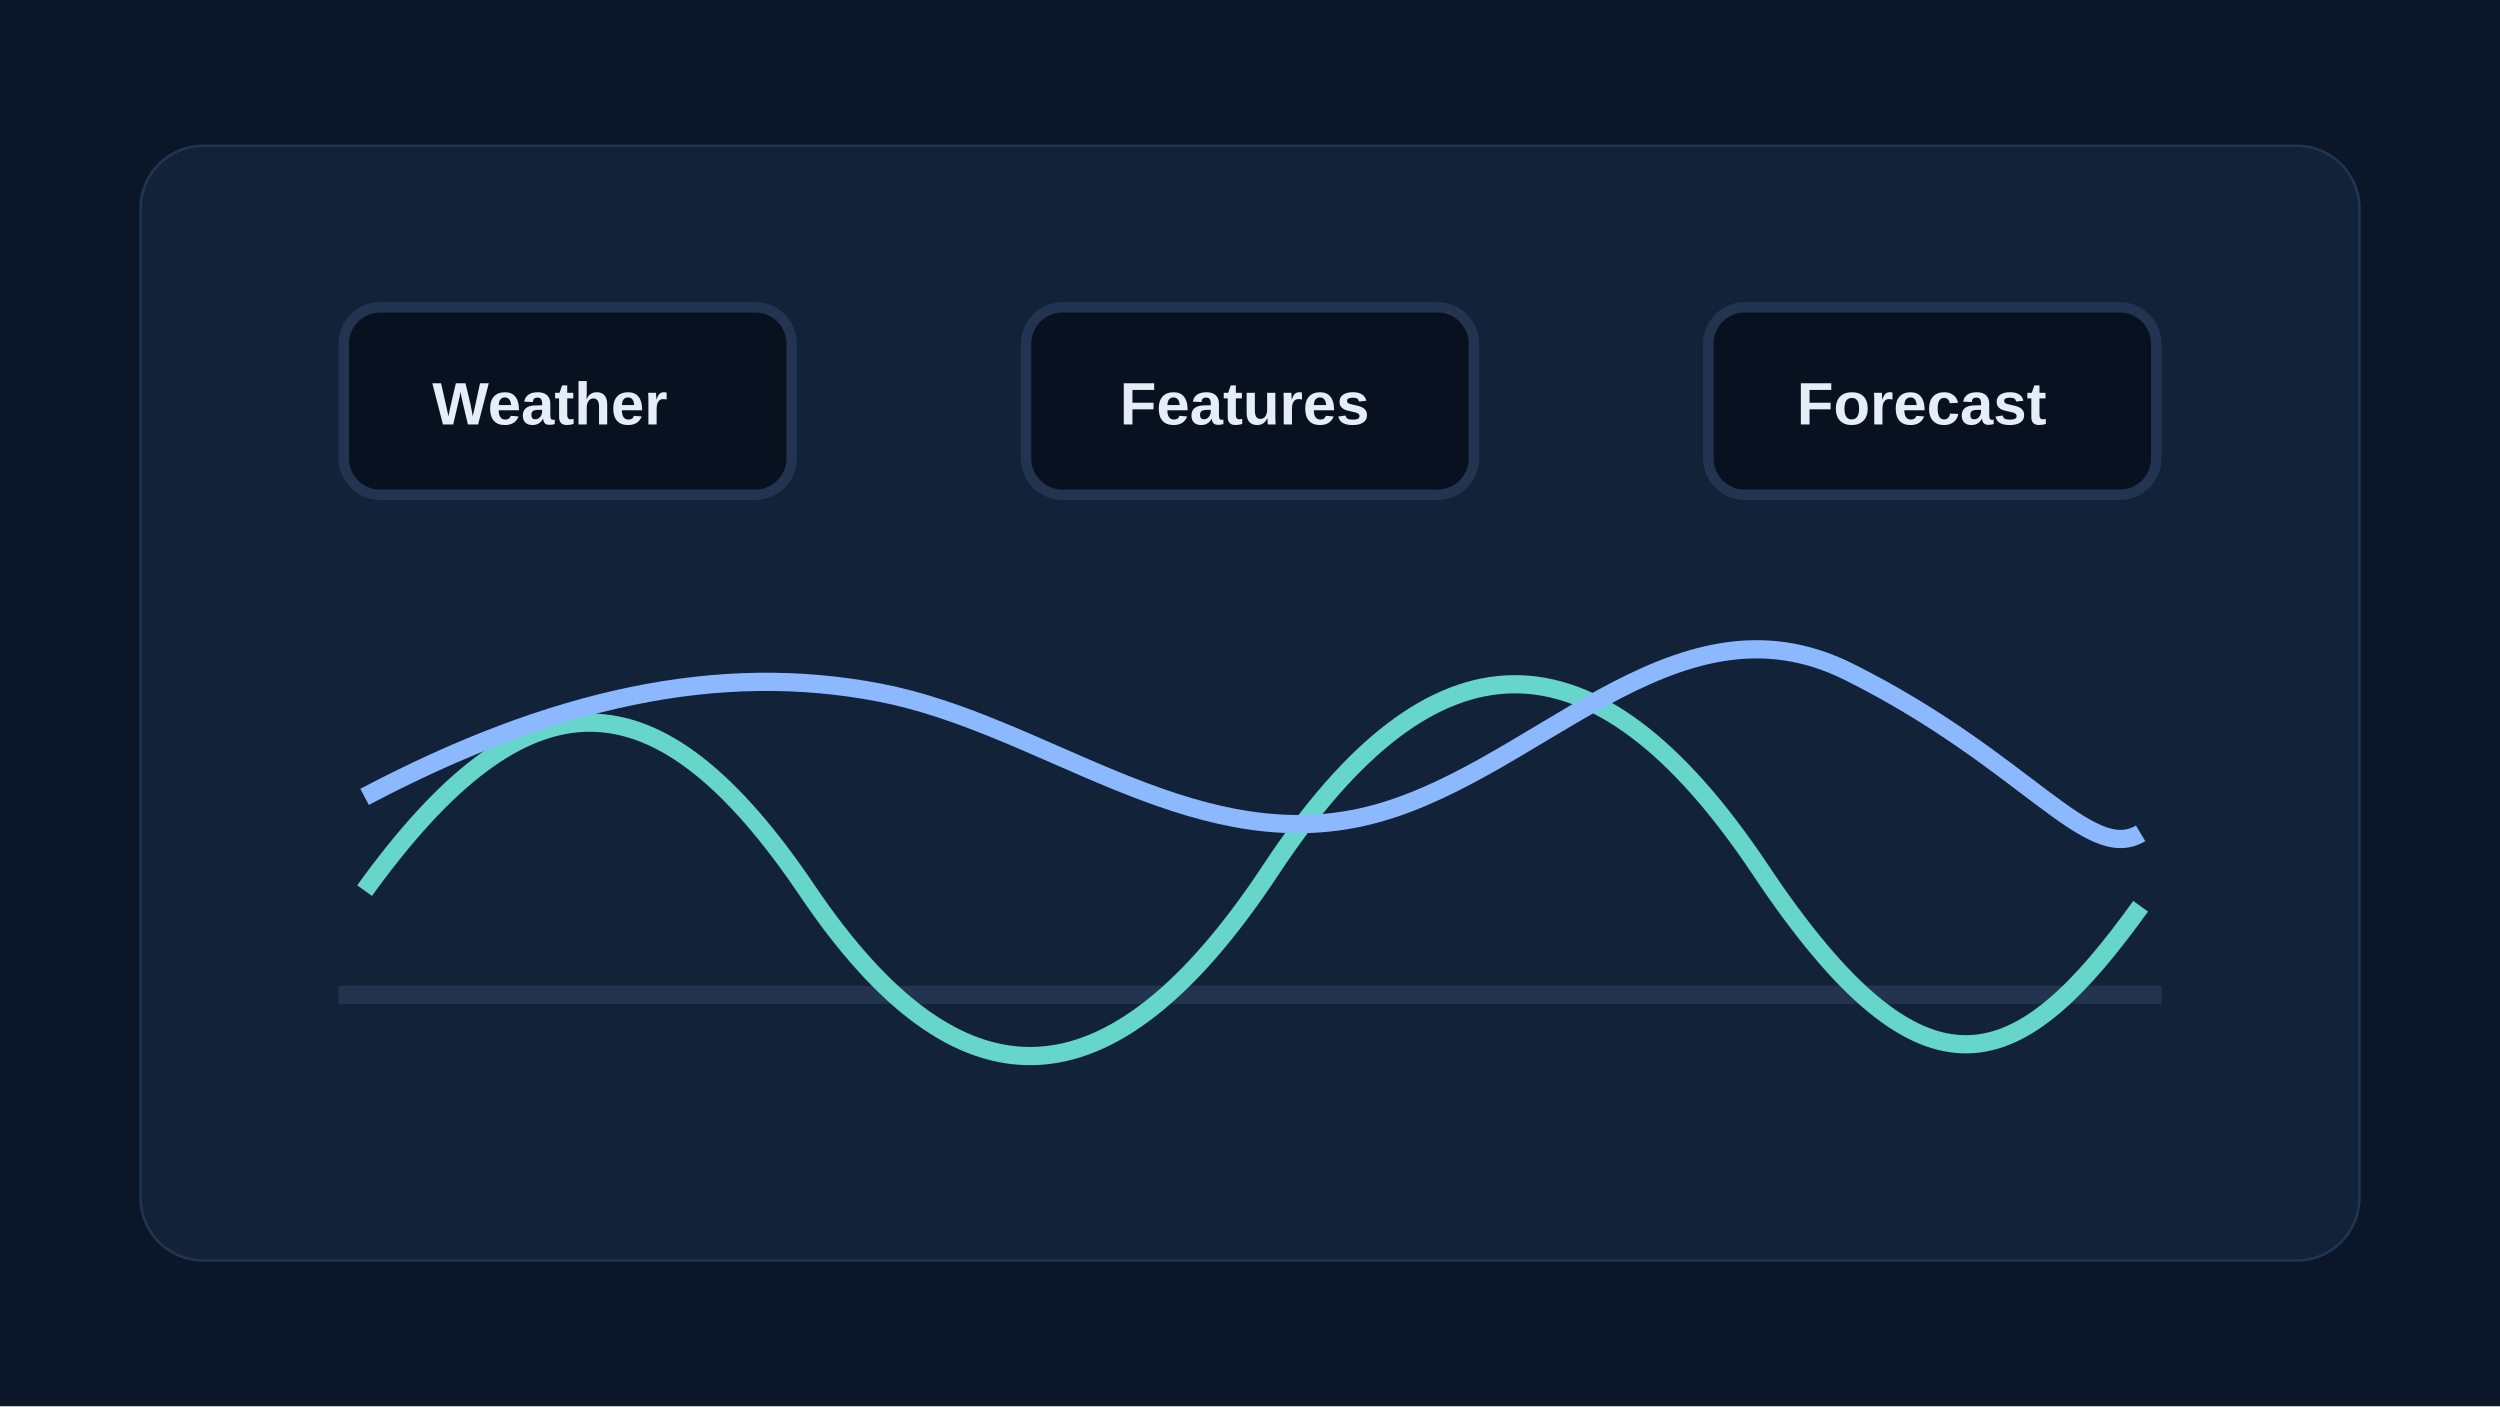
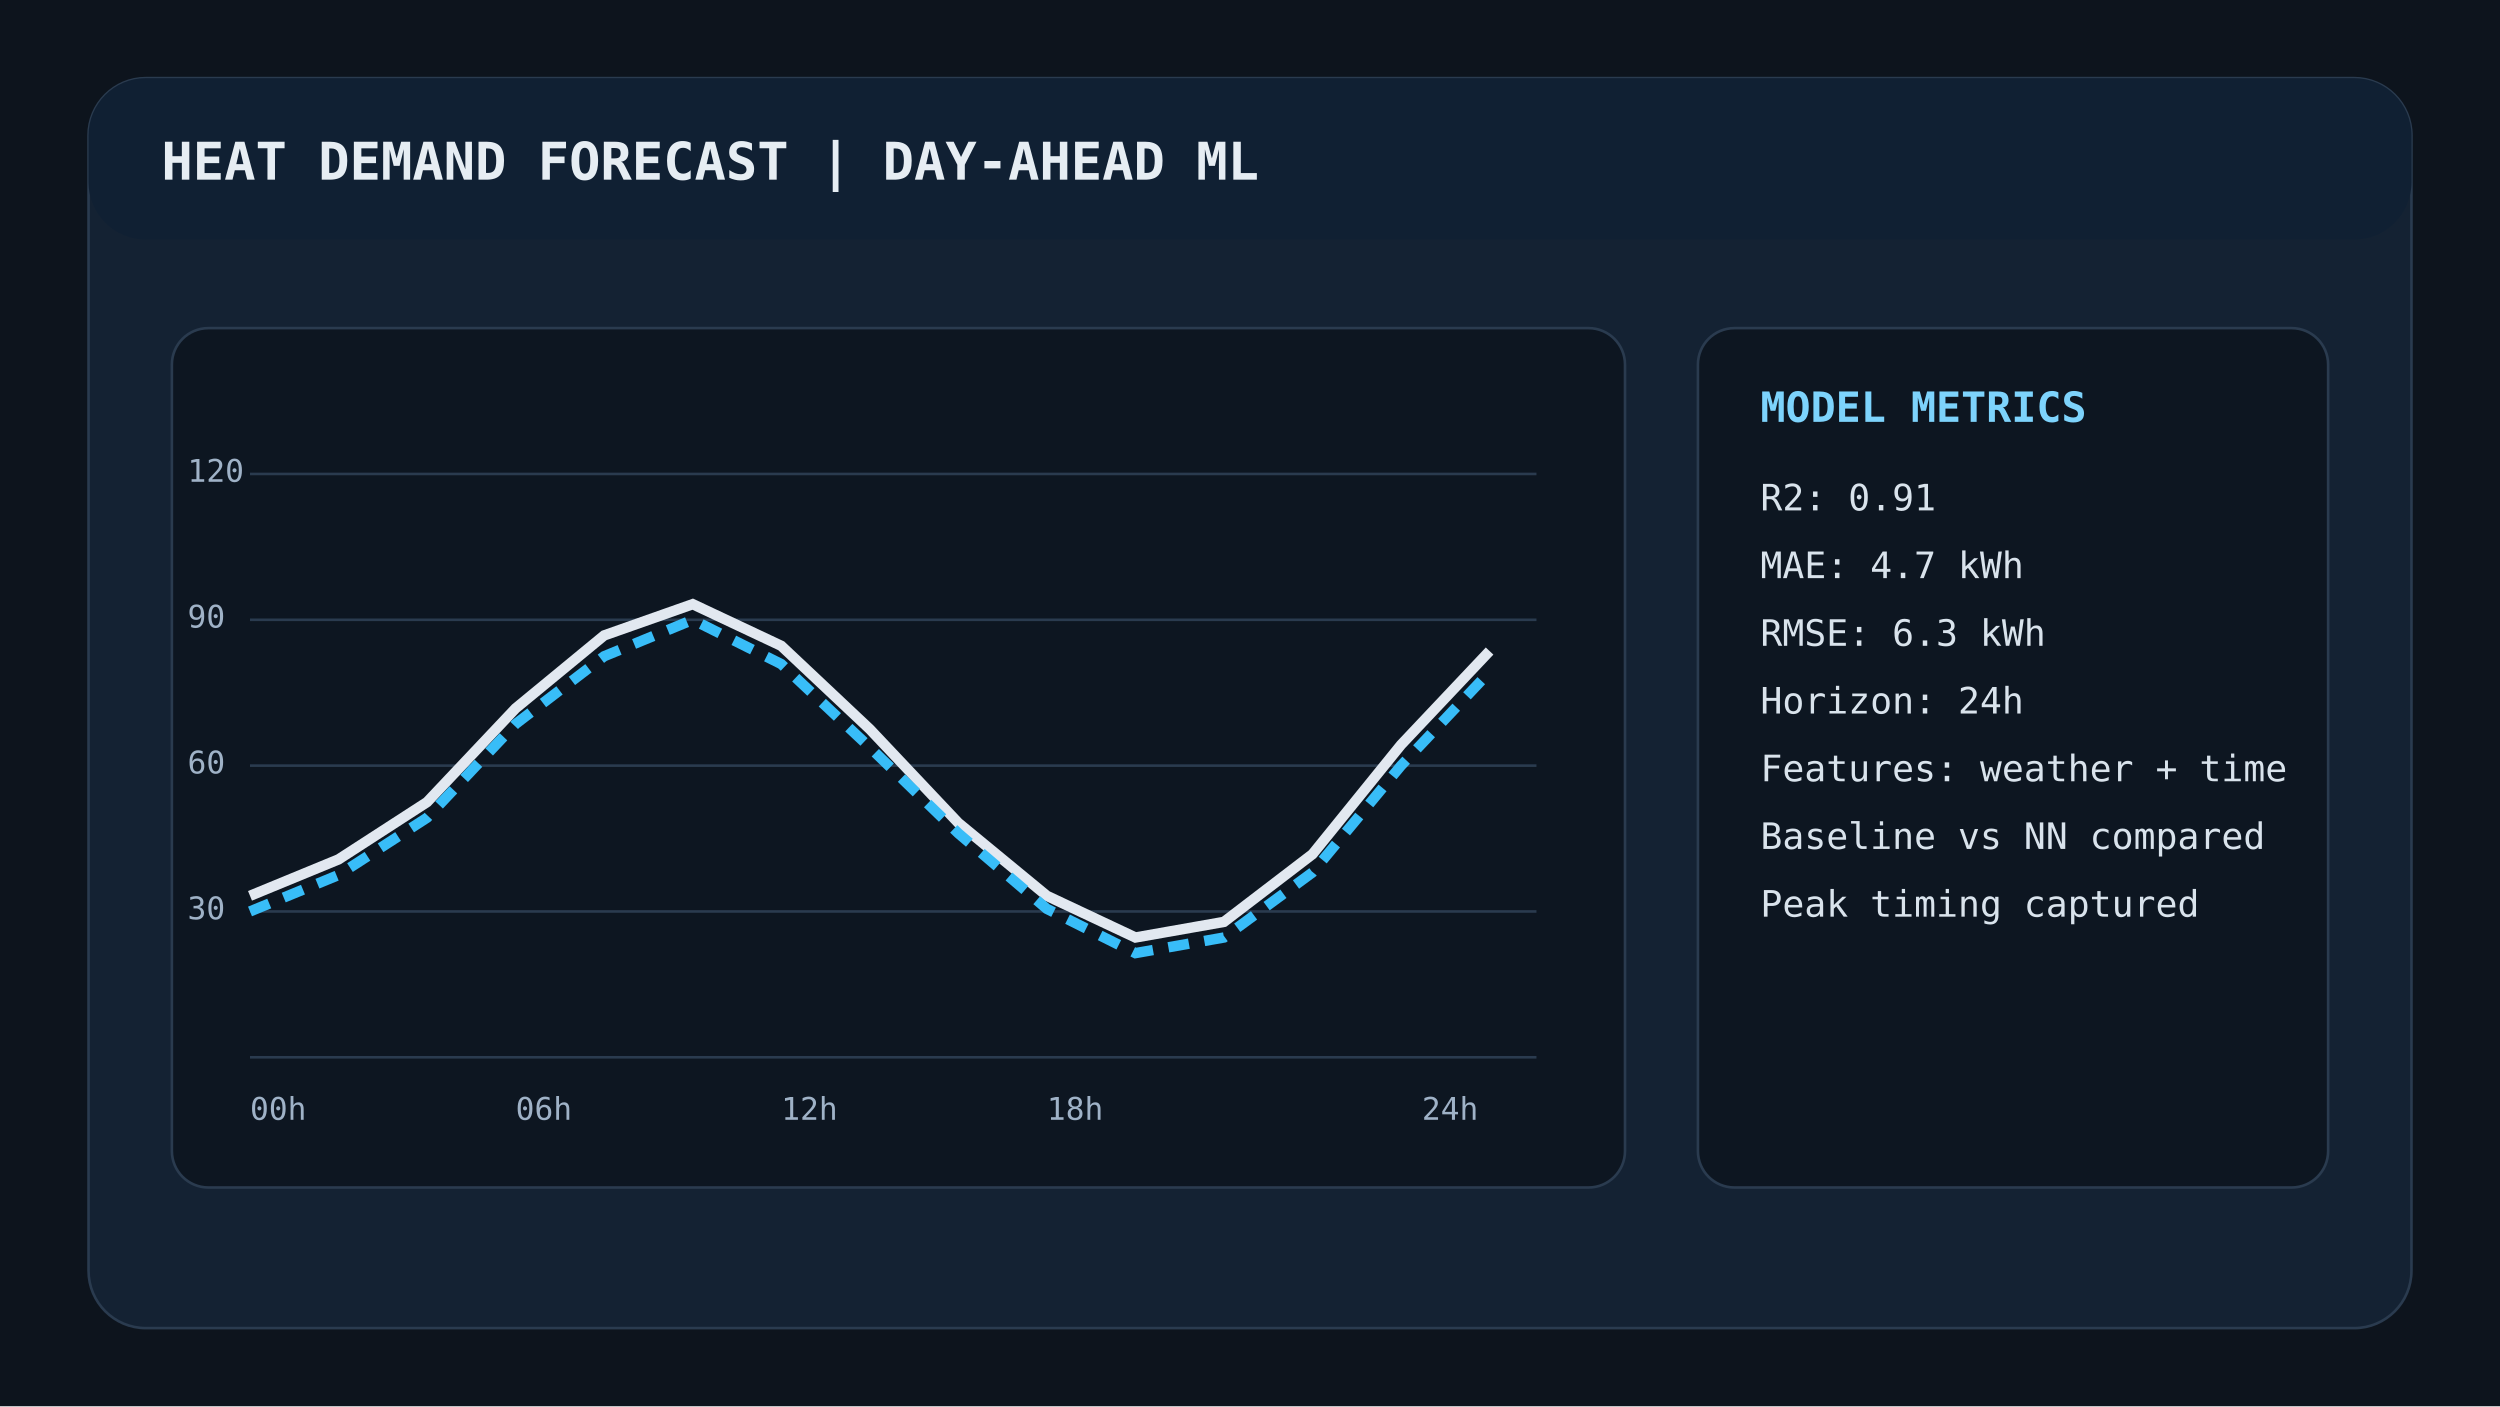
- <svg xmlns="http://www.w3.org/2000/svg" viewBox="0 0 960 540" role="img" aria-label="Heating demand forecasting model">
-   <rect width="960" height="540" fill="#0b1728" />
-   <rect x="54" y="56" width="852" height="428" rx="24" fill="#122238" stroke="#22344f" />
-   <g fill="none" stroke-width="7">
-     <path d="M130 382h700" stroke="#22344f" />
-     <path d="M140 342c62-86 112-86 170 0s116 86 178-8 124-96 188 0 100 78 146 14" stroke="#65d6c9" />
-     <path d="M140 306c72-38 136-52 198-40s118 62 184 48 120-90 188-56 92 74 112 62" stroke="#8bb8ff" />
+ <svg xmlns="http://www.w3.org/2000/svg" viewBox="0 0 960 540" role="img" aria-label="Heating demand forecasting model performance">
+   <rect width="960" height="540" fill="#0d141d" />
+   <rect x="34" y="30" width="892" height="480" rx="22" fill="#142233" stroke="#2a3b4f" />
+   <rect x="34" y="30" width="892" height="62" rx="22" fill="#102033" />
+   <text x="62" y="69" fill="#e6edf3" font-family="ui-monospace,monospace" font-size="20" font-weight="700">HEAT DEMAND FORECAST | DAY-AHEAD ML</text>
+   <rect x="66" y="126" width="558" height="330" rx="14" fill="#0d1621" stroke="#2a3b4f" />
+   <g stroke="#2a3b4f" stroke-width="1">
+     <line x1="96" y1="406" x2="590" y2="406" />
+     <line x1="96" y1="350" x2="590" y2="350" />
+     <line x1="96" y1="294" x2="590" y2="294" />
+     <line x1="96" y1="238" x2="590" y2="238" />
+     <line x1="96" y1="182" x2="590" y2="182" />
  </g>
-   <g fill="#07111f" stroke="#22344f" stroke-width="4">
-     <rect x="132" y="118" width="172" height="72" rx="14" />
-     <rect x="394" y="118" width="172" height="72" rx="14" />
-     <rect x="656" y="118" width="172" height="72" rx="14" />
+   <polyline points="96,344 130,330 164,308 198,272 232,244 266,232 300,248 334,280 368,316 402,344 436,360 470,354 504,328 538,286 572,250" fill="none" stroke="#e2e8f0" stroke-width="4" />
+   <polyline points="96,350 130,336 164,314 198,278 232,252 266,238 300,255 334,287 368,320 402,349 436,366 470,360 504,335 538,294 572,258" fill="none" stroke="#38bdf8" stroke-width="4" stroke-dasharray="8 6" />
+   <g font-family="ui-monospace,monospace" font-size="12" fill="#9fb2c7">
+     <text x="96" y="430">00h</text>
+     <text x="198" y="430">06h</text>
+     <text x="300" y="430">12h</text>
+     <text x="402" y="430">18h</text>
+     <text x="546" y="430">24h</text>
+     <text x="72" y="185">120</text>
+     <text x="72" y="241">90</text>
+     <text x="72" y="297">60</text>
+     <text x="72" y="353">30</text>
  </g>
-   <text x="166" y="163" fill="#e7edf7" font-family="Arial, sans-serif" font-size="23" font-weight="700">Weather</text>
-   <text x="430" y="163" fill="#e7edf7" font-family="Arial, sans-serif" font-size="23" font-weight="700">Features</text>
-   <text x="690" y="163" fill="#e7edf7" font-family="Arial, sans-serif" font-size="23" font-weight="700">Forecast</text>
+   <rect x="652" y="126" width="242" height="330" rx="14" fill="#0d1621" stroke="#2a3b4f" />
+   <text x="676" y="162" fill="#7dd3fc" font-family="ui-monospace,monospace" font-size="16" font-weight="700">MODEL METRICS</text>
+   <g font-family="ui-monospace,monospace" font-size="14" fill="#d9e3ec">
+     <text x="676" y="196">R2: 0.91</text>
+     <text x="676" y="222">MAE: 4.7 kWh</text>
+     <text x="676" y="248">RMSE: 6.3 kWh</text>
+     <text x="676" y="274">Horizon: 24h</text>
+     <text x="676" y="300">Features: weather + time</text>
+     <text x="676" y="326">Baseline vs NN compared</text>
+     <text x="676" y="352">Peak timing captured</text>
+   </g>
</svg>
